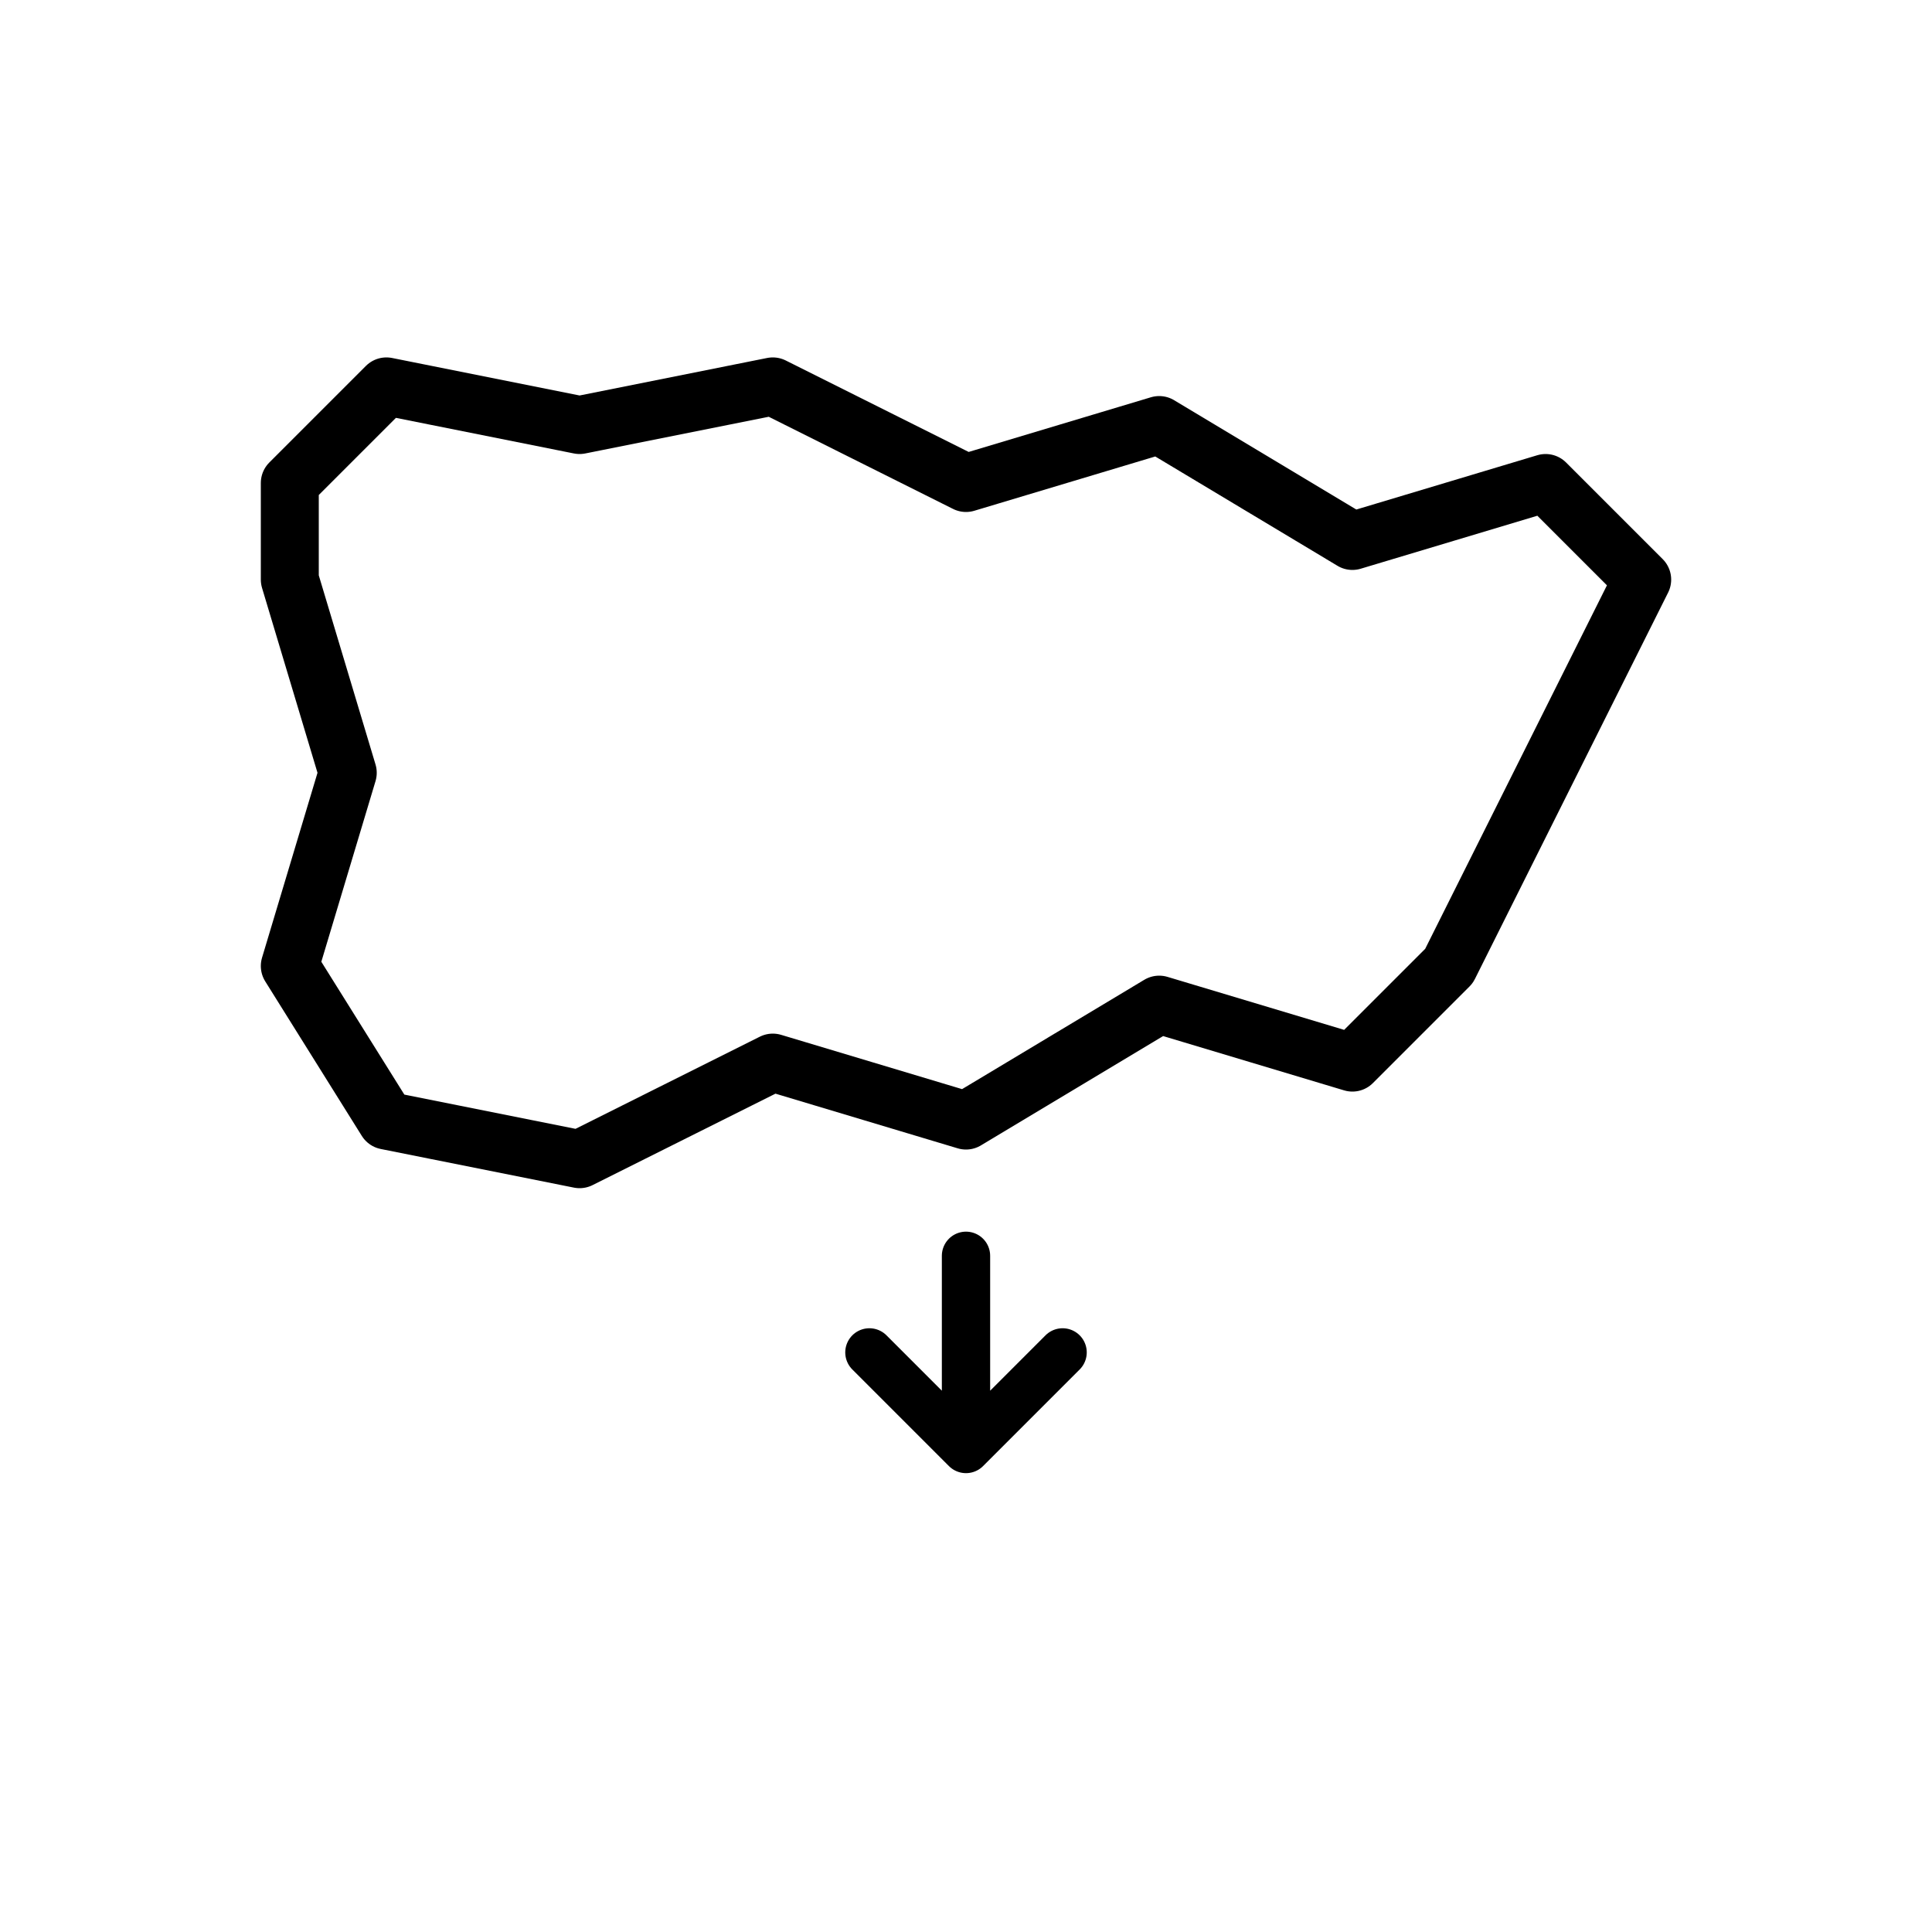
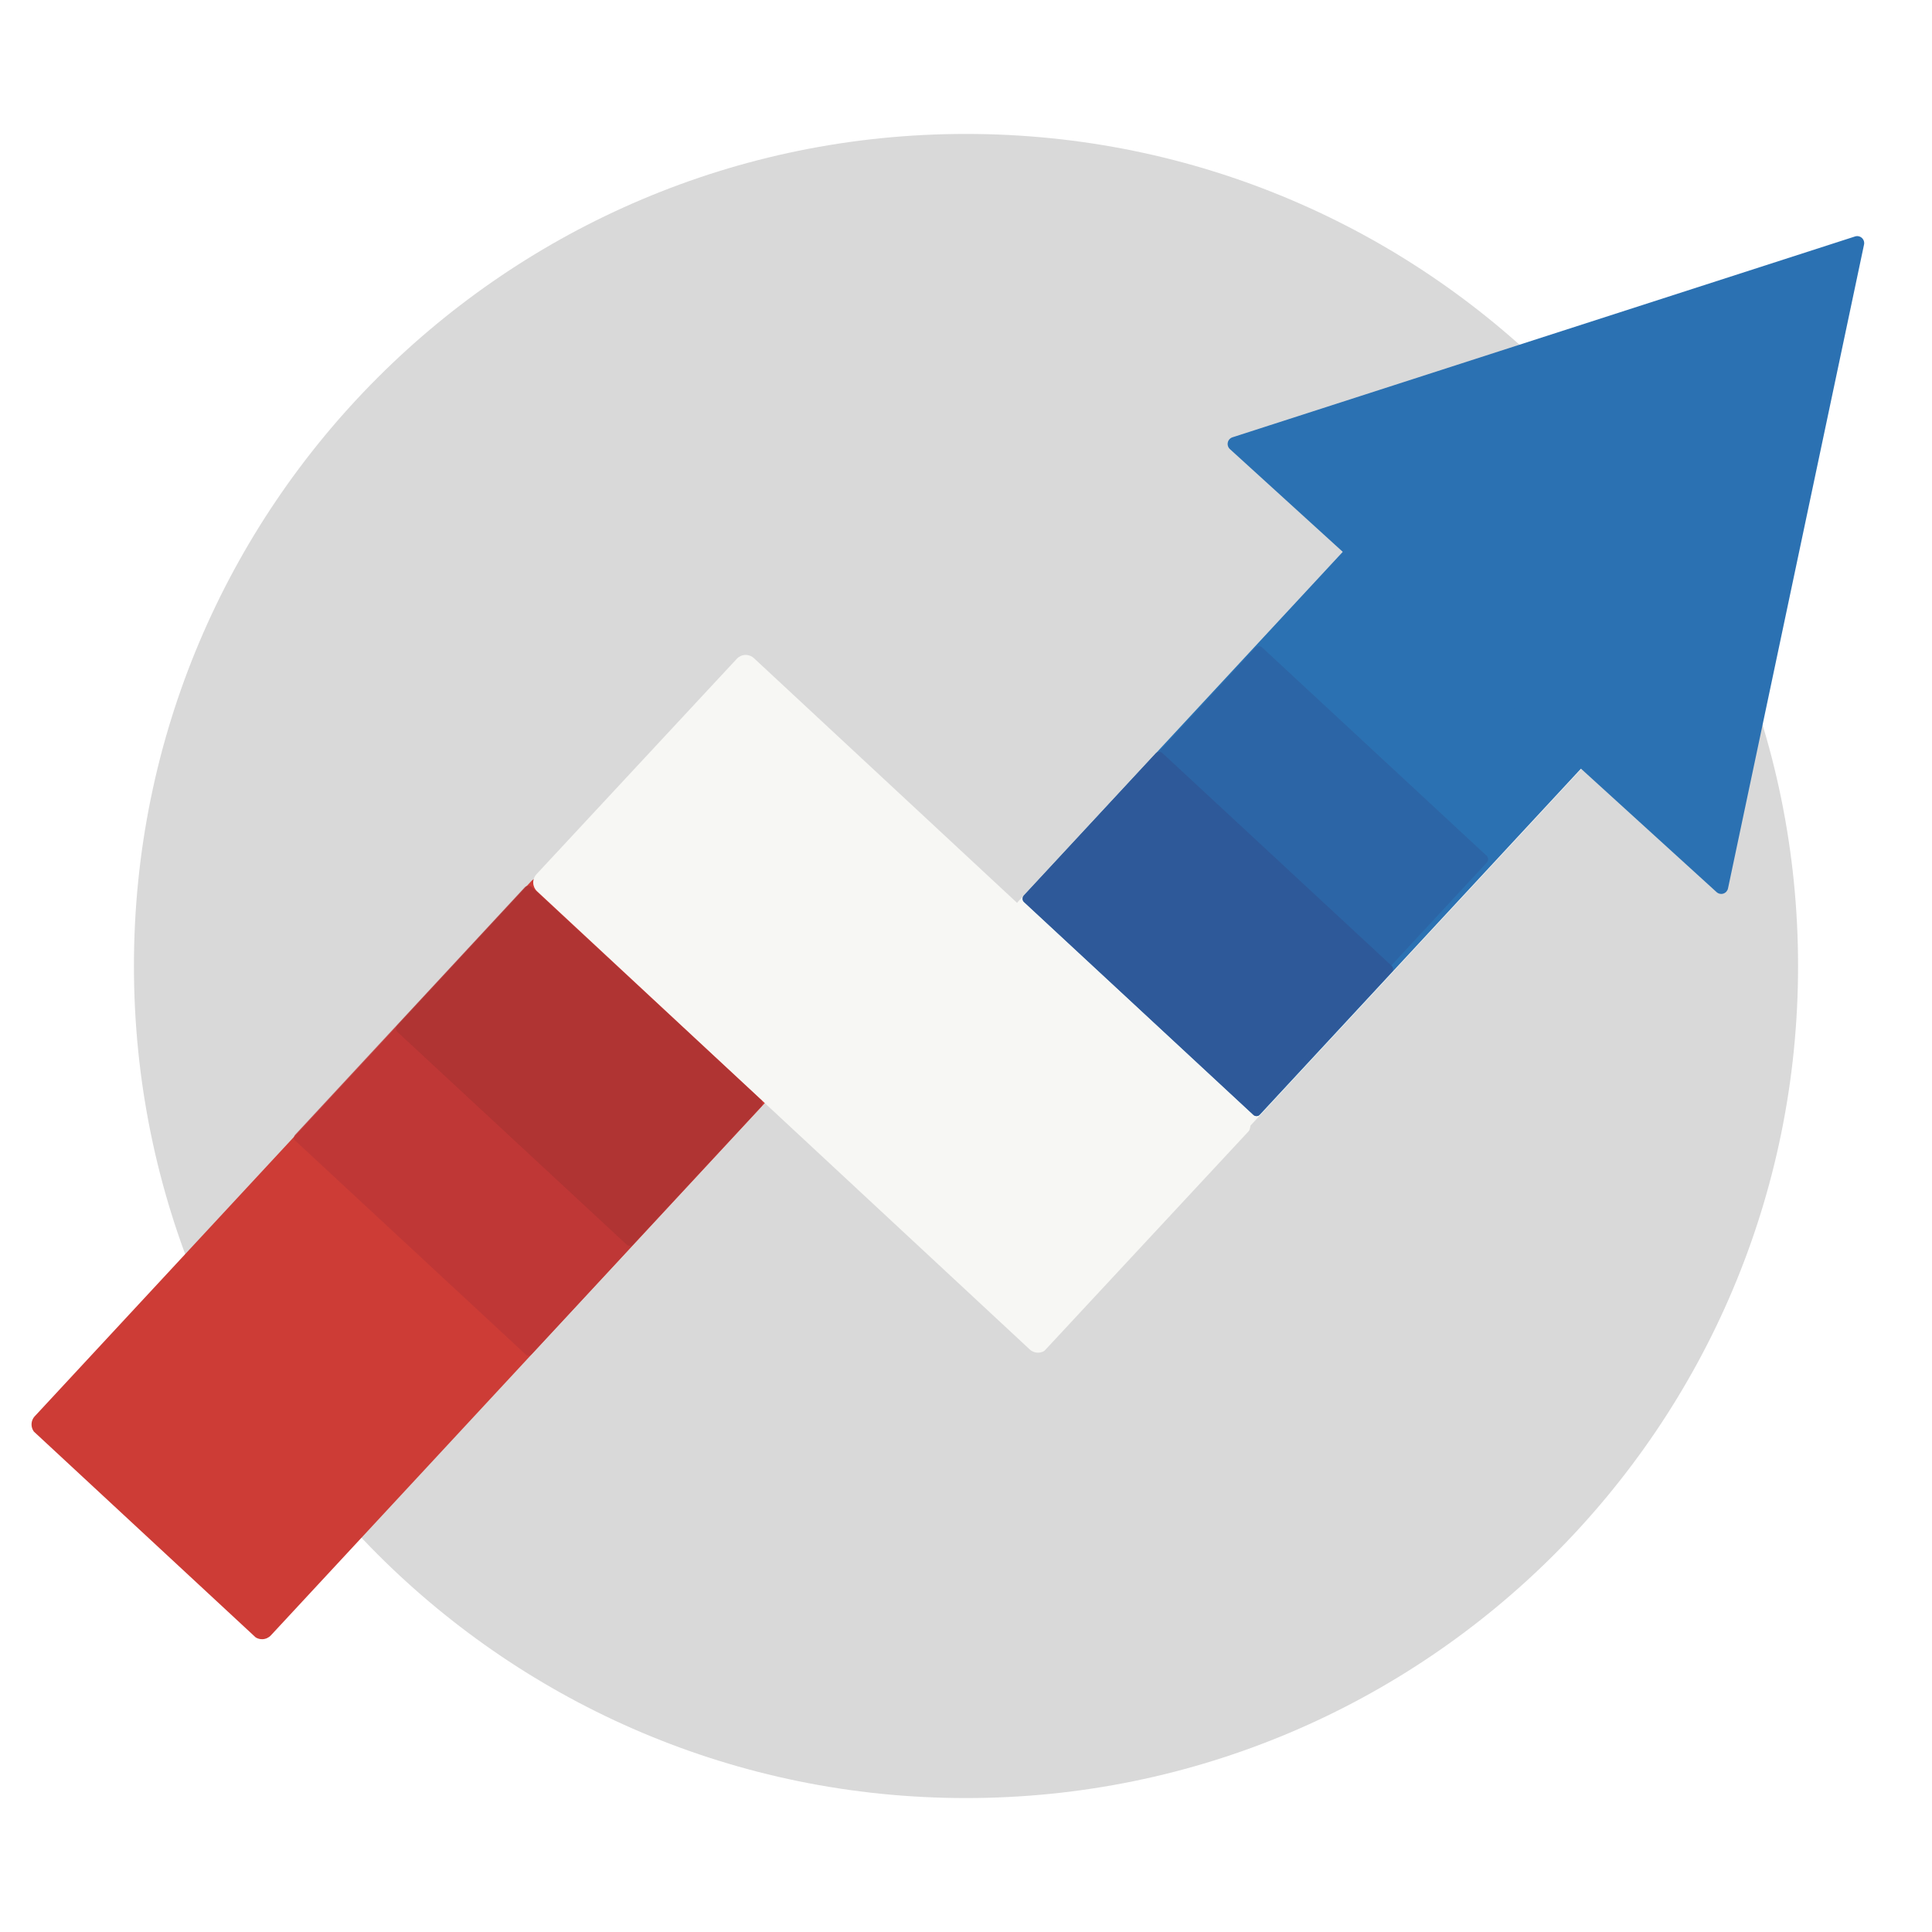
- <svg xmlns="http://www.w3.org/2000/svg" viewBox="0 0 100 100">
-   <path d="M 15 25 L 20 20 L 30 22 L 40 20 L 50 25 L 60 22 L 70 28 L 80 25 L 85 30 L 80 40 L 75 50 L 70 55 L 60 52 L 50 58 L 40 55 L 30 60 L 20 58 L 15 50 L 18 40 L 15 30 Z" fill="none" stroke="currentColor" stroke-width="3" stroke-linecap="round" stroke-linejoin="round" />
-   <path d="M 50 65 L 50 75 M 45 70 L 50 75 L 55 70" fill="none" stroke="currentColor" stroke-width="2.5" stroke-linecap="round" stroke-linejoin="round" />
+ <svg xmlns="http://www.w3.org/2000/svg" width="800" zoomAndPan="magnify" viewBox="0 0 600 600" height="800" preserveAspectRatio="xMidYMid meet" version="1.0">
+   <defs>
+     <filter x="0%" y="0%" width="100%" height="100%" id="dc75cc2855">
+       <feColorMatrix values="0 0 0 0 1 0 0 0 0 1 0 0 0 0 1 0 0 0 1 0" color-interpolation-filters="sRGB" />
+     </filter>
+     <clipPath id="919fdfc06a">
+       <path d="M 41.594 41.594 L 558.406 41.594 L 558.406 558.406 L 41.594 558.406 Z M 41.594 41.594 " clip-rule="nonzero" />
+     </clipPath>
+     <clipPath id="0fb06d9ec5">
+       <path d="M 300 41.594 C 157.285 41.594 41.594 157.285 41.594 300 C 41.594 442.715 157.285 558.406 300 558.406 C 442.715 558.406 558.406 442.715 558.406 300 C 558.406 157.285 442.715 41.594 300 41.594 Z M 300 41.594 " clip-rule="nonzero" />
+     </clipPath>
+     <clipPath id="85f48790ee">
+       <path d="M 0.594 0.594 L 517.406 0.594 L 517.406 517.406 L 0.594 517.406 Z M 0.594 0.594 " clip-rule="nonzero" />
+     </clipPath>
+     <clipPath id="37dea3d74f">
+       <path d="M 259 0.594 C 116.285 0.594 0.594 116.285 0.594 259 C 0.594 401.715 116.285 517.406 259 517.406 C 401.715 517.406 517.406 401.715 517.406 259 C 517.406 116.285 401.715 0.594 259 0.594 Z M 259 0.594 " clip-rule="nonzero" />
+     </clipPath>
+     <clipPath id="c01309cca3">
+       <rect x="0" width="518" y="0" height="518" />
+     </clipPath>
+     <clipPath id="8448e30188">
+       <path d="M 267 131 L 528 131 L 528 402 L 267 402 Z M 267 131 " clip-rule="nonzero" />
+     </clipPath>
+     <clipPath id="f0ec10f9f2">
+       <path d="M 455.836 129.504 L 529.297 197.668 L 338.914 402.836 L 265.457 334.672 Z M 455.836 129.504 " clip-rule="nonzero" />
+     </clipPath>
+     <clipPath id="aad7c70899">
+       <path d="M 458.586 132.055 L 526.547 195.117 C 527.277 195.793 527.707 196.73 527.742 197.727 C 527.781 198.719 527.422 199.688 526.746 200.418 L 341.52 400.031 C 340.844 400.758 339.906 401.188 338.91 401.227 C 337.918 401.262 336.949 400.906 336.219 400.227 L 268.258 337.164 C 267.527 336.488 267.098 335.551 267.062 334.555 C 267.023 333.562 267.383 332.594 268.059 331.867 L 453.285 132.25 C 453.961 131.523 454.902 131.094 455.895 131.055 C 456.887 131.02 457.855 131.379 458.586 132.055 Z M 458.586 132.055 " clip-rule="nonzero" />
+     </clipPath>
+     <clipPath id="d4526a8c7d">
+       <path d="M 0 0 L 261 0 L 261 270.281 L 0 270.281 Z M 0 0 " clip-rule="nonzero" />
+     </clipPath>
+     <clipPath id="9585ee24db">
+       <path d="M 188.836 -1.496 L 262.297 66.668 L 71.914 271.836 L -1.543 203.672 Z M 188.836 -1.496 " clip-rule="nonzero" />
+     </clipPath>
+     <clipPath id="4832420300">
+       <path d="M 191.586 1.055 L 259.547 64.117 C 260.277 64.793 260.707 65.73 260.742 66.727 C 260.781 67.719 260.422 68.688 259.746 69.418 L 74.52 269.031 C 73.844 269.758 72.906 270.188 71.91 270.227 C 70.918 270.262 69.949 269.906 69.219 269.227 L 1.258 206.164 C 0.527 205.488 0.098 204.551 0.062 203.555 C 0.023 202.562 0.383 201.594 1.059 200.867 L 186.285 1.25 C 186.961 0.523 187.902 0.094 188.895 0.055 C 189.887 0.02 190.855 0.379 191.586 1.055 Z M 191.586 1.055 " clip-rule="nonzero" />
+     </clipPath>
+     <clipPath id="dd5c45a8c7">
+       <rect x="0" width="261" y="0" height="271" />
+     </clipPath>
+     <clipPath id="0aab99a076">
+       <path d="M 317 108 L 549 108 L 549 347 L 317 347 Z M 317 108 " clip-rule="nonzero" />
+     </clipPath>
+     <clipPath id="bde66b5f3f">
+       <path d="M 476.227 107.547 L 549.559 175.594 L 390.074 347.465 L 316.742 279.418 Z M 476.227 107.547 " clip-rule="nonzero" />
+     </clipPath>
+     <clipPath id="8185ef1f40">
+       <path d="M 477.328 108.566 L 548.461 174.574 C 549.066 175.137 549.102 176.086 548.539 176.691 L 391.316 346.129 C 390.754 346.734 389.805 346.77 389.195 346.207 L 318.062 280.199 C 317.457 279.637 317.422 278.688 317.984 278.082 L 475.207 108.645 C 475.77 108.039 476.719 108.004 477.328 108.566 Z M 477.328 108.566 " clip-rule="nonzero" />
+     </clipPath>
+     <clipPath id="4e57327922">
+       <path d="M 0.281 0 L 232 0 L 232 238.801 L 0.281 238.801 Z M 0.281 0 " clip-rule="nonzero" />
+     </clipPath>
+     <clipPath id="a3f175fffd">
+       <path d="M 159.227 -0.453 L 232.559 67.594 L 73.074 239.465 L -0.258 171.418 Z M 159.227 -0.453 " clip-rule="nonzero" />
+     </clipPath>
+     <clipPath id="f0757cc39d">
+       <path d="M 160.328 0.566 L 231.461 66.574 C 232.066 67.137 232.102 68.086 231.539 68.691 L 74.316 238.129 C 73.754 238.734 72.805 238.77 72.195 238.207 L 1.062 172.199 C 0.457 171.637 0.422 170.688 0.984 170.082 L 158.207 0.645 C 158.77 0.039 159.719 0.004 160.328 0.566 Z M 160.328 0.566 " clip-rule="nonzero" />
+     </clipPath>
+     <clipPath id="2d902a54a6">
+       <rect x="0" width="232" y="0" height="239" />
+     </clipPath>
+     <clipPath id="7b968aa7a4">
+       <path d="M 381 73 L 579 73 L 579 278 L 381 278 Z M 381 73 " clip-rule="nonzero" />
+     </clipPath>
+     <clipPath id="25c0e06986">
+       <path d="M 380.559 136.516 L 578.758 72.574 L 634.539 245.484 L 436.344 309.426 Z M 380.559 136.516 " clip-rule="nonzero" />
+     </clipPath>
+     <clipPath id="1971a4c13f">
+       <path d="M 533.102 277.055 L 381.965 139.48 C 381.395 138.957 381.141 138.172 381.305 137.414 C 381.469 136.656 382.023 136.043 382.762 135.805 L 576.098 73.434 C 576.836 73.195 577.645 73.367 578.223 73.887 C 578.797 74.406 579.055 75.191 578.895 75.949 L 536.648 275.91 C 536.488 276.664 535.941 277.273 535.207 277.512 C 534.473 277.746 533.672 277.574 533.102 277.055 Z M 533.102 277.055 " clip-rule="nonzero" />
+     </clipPath>
+     <clipPath id="385f2e94c1">
+       <path d="M 0.121 0 L 198 0 L 198 204.922 L 0.121 204.922 Z M 0.121 0 " clip-rule="nonzero" />
+     </clipPath>
+     <clipPath id="55e684478c">
+       <path d="M -0.441 63.516 L 197.758 -0.426 L 253.539 172.484 L 55.344 236.426 Z M -0.441 63.516 " clip-rule="nonzero" />
+     </clipPath>
+     <clipPath id="2ba59cd91b">
+       <path d="M 152.102 204.055 L 0.965 66.48 C 0.395 65.957 0.141 65.172 0.305 64.414 C 0.469 63.656 1.023 63.043 1.762 62.805 L 195.098 0.434 C 195.836 0.195 196.645 0.367 197.223 0.887 C 197.797 1.406 198.055 2.191 197.895 2.949 L 155.648 202.91 C 155.488 203.664 154.941 204.273 154.207 204.512 C 153.473 204.746 152.672 204.574 152.102 204.055 Z M 152.102 204.055 " clip-rule="nonzero" />
+     </clipPath>
+     <clipPath id="4149fee478">
+       <rect x="0" width="198" y="0" height="205" />
+     </clipPath>
+     <clipPath id="73a5728f47">
+       <path d="M 9 272 L 240 272 L 240 510 L 9 510 Z M 9 272 " clip-rule="nonzero" />
+     </clipPath>
+     <clipPath id="76f0ab3dcc">
+       <path d="M 167.512 270.938 L 240.844 338.984 L 81.359 510.859 L 8.027 442.812 Z M 167.512 270.938 " clip-rule="nonzero" />
+     </clipPath>
+     <clipPath id="a887777230">
+       <path d="M 170.262 273.488 L 238.094 336.434 C 238.824 337.113 239.254 338.051 239.293 339.043 C 239.328 340.039 238.969 341.008 238.293 341.734 L 84.133 507.871 C 83.453 508.602 82.516 509.031 81.523 509.066 C 80.527 509.105 79.559 508.746 78.832 508.07 L 10.996 445.125 C 10.27 444.449 9.836 443.508 9.801 442.516 C 9.762 441.523 10.121 440.555 10.797 439.824 L 164.961 273.688 C 165.637 272.961 166.574 272.527 167.57 272.492 C 168.562 272.453 169.531 272.812 170.262 273.488 Z M 170.262 273.488 " clip-rule="nonzero" />
+     </clipPath>
+     <clipPath id="9fad1e5963">
+       <path d="M 0.602 0.398 L 230.52 0.398 L 230.52 237.281 L 0.602 237.281 Z M 0.602 0.398 " clip-rule="nonzero" />
+     </clipPath>
+     <clipPath id="d88a5be019">
+       <path d="M 158.512 -1.062 L 231.844 66.984 L 72.359 238.859 L -0.973 170.812 Z M 158.512 -1.062 " clip-rule="nonzero" />
+     </clipPath>
+     <clipPath id="79ada52101">
+       <path d="M 161.262 1.488 L 229.094 64.434 C 229.824 65.113 230.254 66.051 230.293 67.043 C 230.328 68.039 229.969 69.008 229.293 69.734 L 75.133 235.871 C 74.453 236.602 73.516 237.031 72.523 237.066 C 71.527 237.105 70.559 236.746 69.832 236.07 L 1.996 173.125 C 1.27 172.449 0.836 171.508 0.801 170.516 C 0.762 169.523 1.121 168.555 1.797 167.824 L 155.961 1.688 C 156.637 0.961 157.574 0.527 158.57 0.492 C 159.562 0.453 160.531 0.812 161.262 1.488 Z M 161.262 1.488 " clip-rule="nonzero" />
+     </clipPath>
+     <clipPath id="0395cc93c7">
+       <rect x="0" width="231" y="0" height="238" />
+     </clipPath>
+     <clipPath id="87ebec2815">
+       <path d="M 165 203 L 389 203 L 389 421 L 165 421 Z M 165 203 " clip-rule="nonzero" />
+     </clipPath>
+     <clipPath id="fdfdc8b1f7">
+       <path d="M 164.047 274.254 L 231.387 201.836 L 390.078 349.406 L 322.738 421.82 Z M 164.047 274.254 " clip-rule="nonzero" />
+     </clipPath>
+     <clipPath id="eca7ecb181">
+       <path d="M 166.602 271.508 L 228.832 204.582 C 229.512 203.855 230.449 203.426 231.441 203.391 C 232.438 203.355 233.402 203.715 234.133 204.391 L 387.133 346.672 C 387.863 347.348 388.293 348.285 388.328 349.281 C 388.363 350.273 388.004 351.242 387.328 351.969 L 325.094 418.895 C 324.418 419.621 323.477 420.051 322.484 420.086 C 321.488 420.125 320.523 419.762 319.793 419.086 L 166.793 276.805 C 166.062 276.129 165.633 275.191 165.598 274.195 C 165.562 273.203 165.922 272.234 166.602 271.508 Z M 166.602 271.508 " clip-rule="nonzero" />
+     </clipPath>
+     <clipPath id="bf785fc921">
+       <path d="M 0.359 0.281 L 223.559 0.281 L 223.559 217.238 L 0.359 217.238 Z M 0.359 0.281 " clip-rule="nonzero" />
+     </clipPath>
+     <clipPath id="0439bd39f7">
+       <path d="M -0.953 71.254 L 66.387 -1.164 L 225.078 146.406 L 157.738 218.82 Z M -0.953 71.254 " clip-rule="nonzero" />
+     </clipPath>
+     <clipPath id="6fa437ed68">
+       <path d="M 1.602 68.508 L 63.832 1.582 C 64.512 0.855 65.449 0.426 66.441 0.391 C 67.438 0.355 68.402 0.715 69.133 1.391 L 222.133 143.672 C 222.863 144.348 223.293 145.285 223.328 146.281 C 223.363 147.273 223.004 148.242 222.328 148.969 L 160.094 215.895 C 159.418 216.621 158.477 217.051 157.484 217.086 C 156.488 217.125 155.523 216.762 154.793 216.086 L 1.793 73.805 C 1.062 73.129 0.633 72.191 0.598 71.195 C 0.562 70.203 0.922 69.234 1.602 68.508 Z M 1.602 68.508 " clip-rule="nonzero" />
+     </clipPath>
+     <clipPath id="c7fcfd4c11">
+       <rect x="0" width="224" y="0" height="218" />
+     </clipPath>
+     <mask id="4873d35859">
+       <g filter="url(#dc75cc2855)">
+         <rect x="-60" width="720" fill="#000000" y="-60" height="720" fill-opacity="0.76" />
+       </g>
+     </mask>
+     <clipPath id="4c5055a749">
+       <path d="M 1 1 L 147 1 L 147 147.922 L 1 147.922 Z M 1 1 " clip-rule="nonzero" />
+     </clipPath>
+     <clipPath id="aac2141816">
+       <path d="M 73.973 0.473 L 147.426 68.633 L 73.941 147.824 L 0.488 79.664 Z M 73.973 0.473 " clip-rule="nonzero" />
+     </clipPath>
+     <clipPath id="dfa395e7cf">
+       <path d="M 75.074 1.492 L 146.328 67.613 C 146.934 68.176 146.969 69.125 146.406 69.73 L 75.129 146.547 C 74.566 147.152 73.617 147.188 73.008 146.625 L 1.754 80.508 C 1.145 79.941 1.109 78.992 1.676 78.387 L 72.953 1.57 C 73.516 0.965 74.465 0.93 75.074 1.492 Z M 75.074 1.492 " clip-rule="nonzero" />
+     </clipPath>
+     <clipPath id="67920cc809">
+       <path d="M 0 0 L 146 0 L 146 146.199 L 0 146.199 Z M 0 0 " clip-rule="nonzero" />
+     </clipPath>
+     <clipPath id="c5b8d15572">
+       <path d="M 72.973 -0.527 L 146.426 67.633 L 72.941 146.824 L -0.512 78.664 Z M 72.973 -0.527 " clip-rule="nonzero" />
+     </clipPath>
+     <clipPath id="2f6a5b0dc9">
+       <path d="M 74.074 0.492 L 145.328 66.613 C 145.934 67.176 145.969 68.125 145.406 68.73 L 74.129 145.547 C 73.566 146.152 72.617 146.188 72.008 145.625 L 0.754 79.508 C 0.145 78.941 0.109 77.992 0.676 77.387 L 71.953 0.57 C 72.516 -0.035 73.465 -0.07 74.074 0.492 Z M 74.074 0.492 " clip-rule="nonzero" />
+     </clipPath>
+     <clipPath id="0ed6cb063b">
+       <rect x="0" width="146" y="0" height="147" />
+     </clipPath>
+     <clipPath id="dc4276cdf7">
+       <rect x="0" width="148" y="0" height="148" />
+     </clipPath>
+     <mask id="8d7ba3cd31">
+       <g filter="url(#dc75cc2855)">
+         <rect x="-60" width="720" fill="#000000" y="-60" height="720" fill-opacity="0.28" />
+       </g>
+     </mask>
+     <clipPath id="d073dc95e2">
+       <path d="M 0.16 1 L 115 1 L 115 113 L 0.16 113 Z M 0.16 1 " clip-rule="nonzero" />
+     </clipPath>
+     <clipPath id="de4daa1adc">
+       <path d="M 42.094 0.473 L 115.566 68.648 L 73.812 113.648 L 0.34 45.469 Z M 42.094 0.473 " clip-rule="nonzero" />
+     </clipPath>
+     <clipPath id="4b21da7055">
+       <path d="M 43.195 1.492 L 114.328 67.496 C 114.934 68.062 114.969 69.012 114.406 69.617 L 74.691 112.418 C 74.129 113.023 73.18 113.059 72.574 112.496 L 1.438 46.488 C 0.832 45.926 0.797 44.977 1.359 44.371 L 41.074 1.57 C 41.637 0.965 42.586 0.93 43.195 1.492 Z M 43.195 1.492 " clip-rule="nonzero" />
+     </clipPath>
+     <clipPath id="1bfe315bf1">
+       <path d="M 0.641 0 L 115 0 L 115 112 L 0.641 112 Z M 0.641 0 " clip-rule="nonzero" />
+     </clipPath>
+     <clipPath id="b818185f7e">
+       <path d="M 42.094 -0.527 L 115.566 67.648 L 73.812 112.648 L 0.34 44.469 Z M 42.094 -0.527 " clip-rule="nonzero" />
+     </clipPath>
+     <clipPath id="63e06d82e5">
+       <path d="M 43.195 0.492 L 114.328 66.496 C 114.934 67.062 114.969 68.012 114.406 68.617 L 74.691 111.418 C 74.129 112.023 73.18 112.059 72.574 111.496 L 1.438 45.488 C 0.832 44.926 0.797 43.977 1.359 43.371 L 41.074 0.57 C 41.637 -0.035 42.586 -0.07 43.195 0.492 Z M 43.195 0.492 " clip-rule="nonzero" />
+     </clipPath>
+     <clipPath id="11f7954f3c">
+       <rect x="0" width="115" y="0" height="112" />
+     </clipPath>
+     <clipPath id="a8e7d0c504">
+       <rect x="0" width="116" y="0" height="114" />
+     </clipPath>
+     <clipPath id="ba881070a1">
+       <path d="M 317 233 L 433 233 L 433 347 L 317 347 Z M 317 233 " clip-rule="nonzero" />
+     </clipPath>
+     <clipPath id="16933a1daf">
+       <path d="M 359.93 232.879 L 433.363 301.02 L 390.398 347.32 L 316.965 279.18 Z M 359.93 232.879 " clip-rule="nonzero" />
+     </clipPath>
+     <clipPath id="79f53cf907">
+       <path d="M 361.027 233.898 L 432.16 299.902 C 432.77 300.469 432.805 301.418 432.242 302.023 L 391.316 346.129 C 390.754 346.734 389.805 346.77 389.195 346.207 L 318.062 280.199 C 317.457 279.637 317.422 278.688 317.984 278.082 L 358.91 233.977 C 359.473 233.371 360.422 233.336 361.027 233.898 Z M 361.027 233.898 " clip-rule="nonzero" />
+     </clipPath>
+     <clipPath id="ee80df7449">
+       <path d="M 0.281 0.281 L 115.961 0.281 L 115.961 113.801 L 0.281 113.801 Z M 0.281 0.281 " clip-rule="nonzero" />
+     </clipPath>
+     <clipPath id="d93665cc63">
+       <path d="M 42.93 -0.121 L 116.363 68.02 L 73.398 114.32 L -0.035 46.18 Z M 42.93 -0.121 " clip-rule="nonzero" />
+     </clipPath>
+     <clipPath id="0537f60034">
+       <path d="M 44.027 0.898 L 115.16 66.902 C 115.77 67.469 115.805 68.418 115.242 69.023 L 74.316 113.129 C 73.754 113.734 72.805 113.77 72.195 113.207 L 1.062 47.199 C 0.457 46.637 0.422 45.688 0.984 45.082 L 41.91 0.977 C 42.473 0.371 43.422 0.336 44.027 0.898 Z M 44.027 0.898 " clip-rule="nonzero" />
+     </clipPath>
+     <clipPath id="d72e2655be">
+       <rect x="0" width="116" y="0" height="114" />
+     </clipPath>
+     <mask id="3592cf9523">
+       <g filter="url(#dc75cc2855)">
+         <rect x="-60" width="720" fill="#000000" y="-60" height="720" fill-opacity="0.5" />
+       </g>
+     </mask>
+     <clipPath id="7d7e08e191">
+       <path d="M 0 1 L 144.961 1 L 144.961 146 L 0 146 Z M 0 1 " clip-rule="nonzero" />
+     </clipPath>
+     <clipPath id="d9176bd736">
+       <path d="M 72.875 1.051 L 144.773 67.766 L 72.062 146.129 L 0.164 79.41 Z M 72.875 1.051 " clip-rule="nonzero" />
+     </clipPath>
+     <clipPath id="e10931041b">
+       <path d="M 73.973 2.07 L 143.676 66.746 C 144.281 67.309 144.316 68.258 143.754 68.867 L 73.094 145.016 C 72.531 145.621 71.582 145.656 70.977 145.094 L 1.273 80.418 C 0.668 79.855 0.633 78.906 1.195 78.297 L 71.855 2.148 C 72.418 1.543 73.367 1.508 73.973 2.07 Z M 73.973 2.07 " clip-rule="nonzero" />
+     </clipPath>
+     <clipPath id="9c48d7d8eb">
+       <path d="M 0.48 0.398 L 144.48 0.398 L 144.48 144.879 L 0.48 144.879 Z M 0.48 0.398 " clip-rule="nonzero" />
+     </clipPath>
+     <clipPath id="fcee4ffb6b">
+       <path d="M 72.875 0.051 L 144.773 66.766 L 72.062 145.129 L 0.164 78.41 Z M 72.875 0.051 " clip-rule="nonzero" />
+     </clipPath>
+     <clipPath id="dc719237f5">
+       <path d="M 73.973 1.07 L 143.676 65.746 C 144.281 66.309 144.316 67.258 143.754 67.867 L 73.094 144.016 C 72.531 144.621 71.582 144.656 70.977 144.094 L 1.273 79.418 C 0.668 78.855 0.633 77.906 1.195 77.297 L 71.855 1.148 C 72.418 0.543 73.367 0.508 73.973 1.07 Z M 73.973 1.07 " clip-rule="nonzero" />
+     </clipPath>
+     <clipPath id="409e516507">
+       <rect x="0" width="145" y="0" height="145" />
+     </clipPath>
+     <clipPath id="cf87593f86">
+       <rect x="0" width="145" y="0" height="147" />
+     </clipPath>
+   </defs>
+   <g clip-path="url(#919fdfc06a)">
+     <g clip-path="url(#0fb06d9ec5)">
+       <g transform="matrix(1, 0, 0, 1, 41, 41)">
+         <g clip-path="url(#c01309cca3)">
+           <g clip-path="url(#85f48790ee)">
+             <g clip-path="url(#37dea3d74f)">
+               <path fill="#d9d9d9" d="M 0.594 0.594 L 517.406 0.594 L 517.406 517.406 L 0.594 517.406 Z M 0.594 0.594 " fill-opacity="1" fill-rule="nonzero" />
+             </g>
+           </g>
+         </g>
+       </g>
+     </g>
+   </g>
+   <g clip-path="url(#8448e30188)">
+     <g clip-path="url(#f0ec10f9f2)">
+       <g clip-path="url(#aad7c70899)">
+         <g transform="matrix(1, 0, 0, 1, 267, 131)">
+           <g clip-path="url(#dd5c45a8c7)">
+             <g clip-path="url(#d4526a8c7d)">
+               <g clip-path="url(#9585ee24db)">
+                 <g clip-path="url(#4832420300)">
+                   <path fill="#f7f7f4" d="M 188.836 -1.496 L 262.297 66.668 L 71.914 271.836 L -1.543 203.672 Z M 188.836 -1.496 " fill-opacity="1" fill-rule="nonzero" />
+                 </g>
+               </g>
+             </g>
+           </g>
+         </g>
+       </g>
+     </g>
+   </g>
+   <g clip-path="url(#0aab99a076)">
+     <g clip-path="url(#bde66b5f3f)">
+       <g clip-path="url(#8185ef1f40)">
+         <g transform="matrix(1, 0, 0, 1, 317, 108)">
+           <g clip-path="url(#2d902a54a6)">
+             <g clip-path="url(#4e57327922)">
+               <g clip-path="url(#a3f175fffd)">
+                 <g clip-path="url(#f0757cc39d)">
+                   <path fill="#2b71b2" d="M 159.227 -0.453 L 232.559 67.594 L 73.34 239.18 L 0.008 171.133 Z M 159.227 -0.453 " fill-opacity="1" fill-rule="nonzero" />
+                 </g>
+               </g>
+             </g>
+           </g>
+         </g>
+       </g>
+     </g>
+   </g>
+   <g clip-path="url(#7b968aa7a4)">
+     <g clip-path="url(#25c0e06986)">
+       <g clip-path="url(#1971a4c13f)">
+         <g transform="matrix(1, 0, 0, 1, 381, 73)">
+           <g clip-path="url(#4149fee478)">
+             <g clip-path="url(#385f2e94c1)">
+               <g clip-path="url(#55e684478c)">
+                 <g clip-path="url(#2ba59cd91b)">
+                   <path fill="#2b71b2" d="M -1.809 63.957 L 198.441 -0.645 L 254.883 174.316 L 54.637 238.918 Z M -1.809 63.957 " fill-opacity="1" fill-rule="nonzero" />
+                 </g>
+               </g>
+             </g>
+           </g>
+         </g>
+       </g>
+     </g>
+   </g>
+   <g clip-path="url(#73a5728f47)">
+     <g clip-path="url(#76f0ab3dcc)">
+       <g clip-path="url(#a887777230)">
+         <g transform="matrix(1, 0, 0, 1, 9, 272)">
+           <g clip-path="url(#0395cc93c7)">
+             <g clip-path="url(#9fad1e5963)">
+               <g clip-path="url(#d88a5be019)">
+                 <g clip-path="url(#79ada52101)">
+                   <path fill="#cd3c36" d="M 158.512 -1.062 L 231.844 66.984 L 72.625 238.574 L -0.707 170.527 Z M 158.512 -1.062 " fill-opacity="1" fill-rule="nonzero" />
+                 </g>
+               </g>
+             </g>
+           </g>
+         </g>
+       </g>
+     </g>
+   </g>
+   <g clip-path="url(#87ebec2815)">
+     <g clip-path="url(#fdfdc8b1f7)">
+       <g clip-path="url(#eca7ecb181)">
+         <g transform="matrix(1, 0, 0, 1, 165, 203)">
+           <g clip-path="url(#c7fcfd4c11)">
+             <g clip-path="url(#bf785fc921)">
+               <g clip-path="url(#0439bd39f7)">
+                 <g clip-path="url(#6fa437ed68)">
+                   <path fill="#f7f7f4" d="M -0.953 71.254 L 66.387 -1.164 L 224.793 146.145 L 157.453 218.559 Z M -0.953 71.254 " fill-opacity="1" fill-rule="nonzero" />
+                 </g>
+               </g>
+             </g>
+           </g>
+         </g>
+       </g>
+     </g>
+   </g>
+   <g mask="url(#4873d35859)">
+     <g transform="matrix(1, 0, 0, 1, 90, 274)">
+       <g clip-path="url(#dc4276cdf7)">
+         <g clip-path="url(#4c5055a749)">
+           <g clip-path="url(#aac2141816)">
+             <g clip-path="url(#dfa395e7cf)">
+               <g transform="matrix(1, 0, 0, 1, 1, 1)">
+                 <g clip-path="url(#0ed6cb063b)">
+                   <g clip-path="url(#67920cc809)">
+                     <g clip-path="url(#c5b8d15572)">
+                       <g clip-path="url(#2f6a5b0dc9)">
+                         <path fill="#bb3636" d="M 72.973 -0.527 L 146.426 67.633 L 73.207 146.539 L -0.246 78.379 Z M 72.973 -0.527 " fill-opacity="1" fill-rule="nonzero" />
+                       </g>
+                     </g>
+                   </g>
+                 </g>
+               </g>
+             </g>
+           </g>
+         </g>
+       </g>
+     </g>
+   </g>
+   <g mask="url(#8d7ba3cd31)">
+     <g transform="matrix(1, 0, 0, 1, 122, 274)">
+       <g clip-path="url(#a8e7d0c504)">
+         <g clip-path="url(#d073dc95e2)">
+           <g clip-path="url(#de4daa1adc)">
+             <g clip-path="url(#4b21da7055)">
+               <g transform="matrix(1, 0, 0, 1, -0.000000000000014211, 1)">
+                 <g clip-path="url(#11f7954f3c)">
+                   <g clip-path="url(#1bfe315bf1)">
+                     <g clip-path="url(#b818185f7e)">
+                       <g clip-path="url(#63e06d82e5)">
+                         <path fill="#892a2a" d="M 42.094 -0.527 L 115.391 67.484 L 73.637 112.484 L 0.34 44.469 Z M 42.094 -0.527 " fill-opacity="1" fill-rule="nonzero" />
+                       </g>
+                     </g>
+                   </g>
+                 </g>
+               </g>
+             </g>
+           </g>
+         </g>
+       </g>
+     </g>
+   </g>
+   <g clip-path="url(#ba881070a1)">
+     <g clip-path="url(#16933a1daf)">
+       <g clip-path="url(#79f53cf907)">
+         <g transform="matrix(1, 0, 0, 1, 317, 233)">
+           <g clip-path="url(#d72e2655be)">
+             <g clip-path="url(#ee80df7449)">
+               <g clip-path="url(#d93665cc63)">
+                 <g clip-path="url(#0537f60034)">
+                   <path fill="#2e5999" d="M 42.93 -0.121 L 116.18 67.852 L 73.215 114.152 L -0.035 46.18 Z M 42.93 -0.121 " fill-opacity="1" fill-rule="nonzero" />
+                 </g>
+               </g>
+             </g>
+           </g>
+         </g>
+       </g>
+     </g>
+   </g>
+   <g mask="url(#3592cf9523)">
+     <g transform="matrix(1, 0, 0, 1, 318, 199)">
+       <g clip-path="url(#cf87593f86)">
+         <g clip-path="url(#7d7e08e191)">
+           <g clip-path="url(#d9176bd736)">
+             <g clip-path="url(#e10931041b)">
+               <g transform="matrix(1, 0, 0, 1, 0.000000000000056843, 1)">
+                 <g clip-path="url(#409e516507)">
+                   <g clip-path="url(#9c48d7d8eb)">
+                     <g clip-path="url(#fcee4ffb6b)">
+                       <g clip-path="url(#dc719237f5)">
+                         <path fill="#2e5999" d="M 72.875 0.051 L 144.773 66.766 L 72.062 145.129 L 0.164 78.41 Z M 72.875 0.051 " fill-opacity="1" fill-rule="nonzero" />
+                       </g>
+                     </g>
+                   </g>
+                 </g>
+               </g>
+             </g>
+           </g>
+         </g>
+       </g>
+     </g>
+   </g>
</svg>
